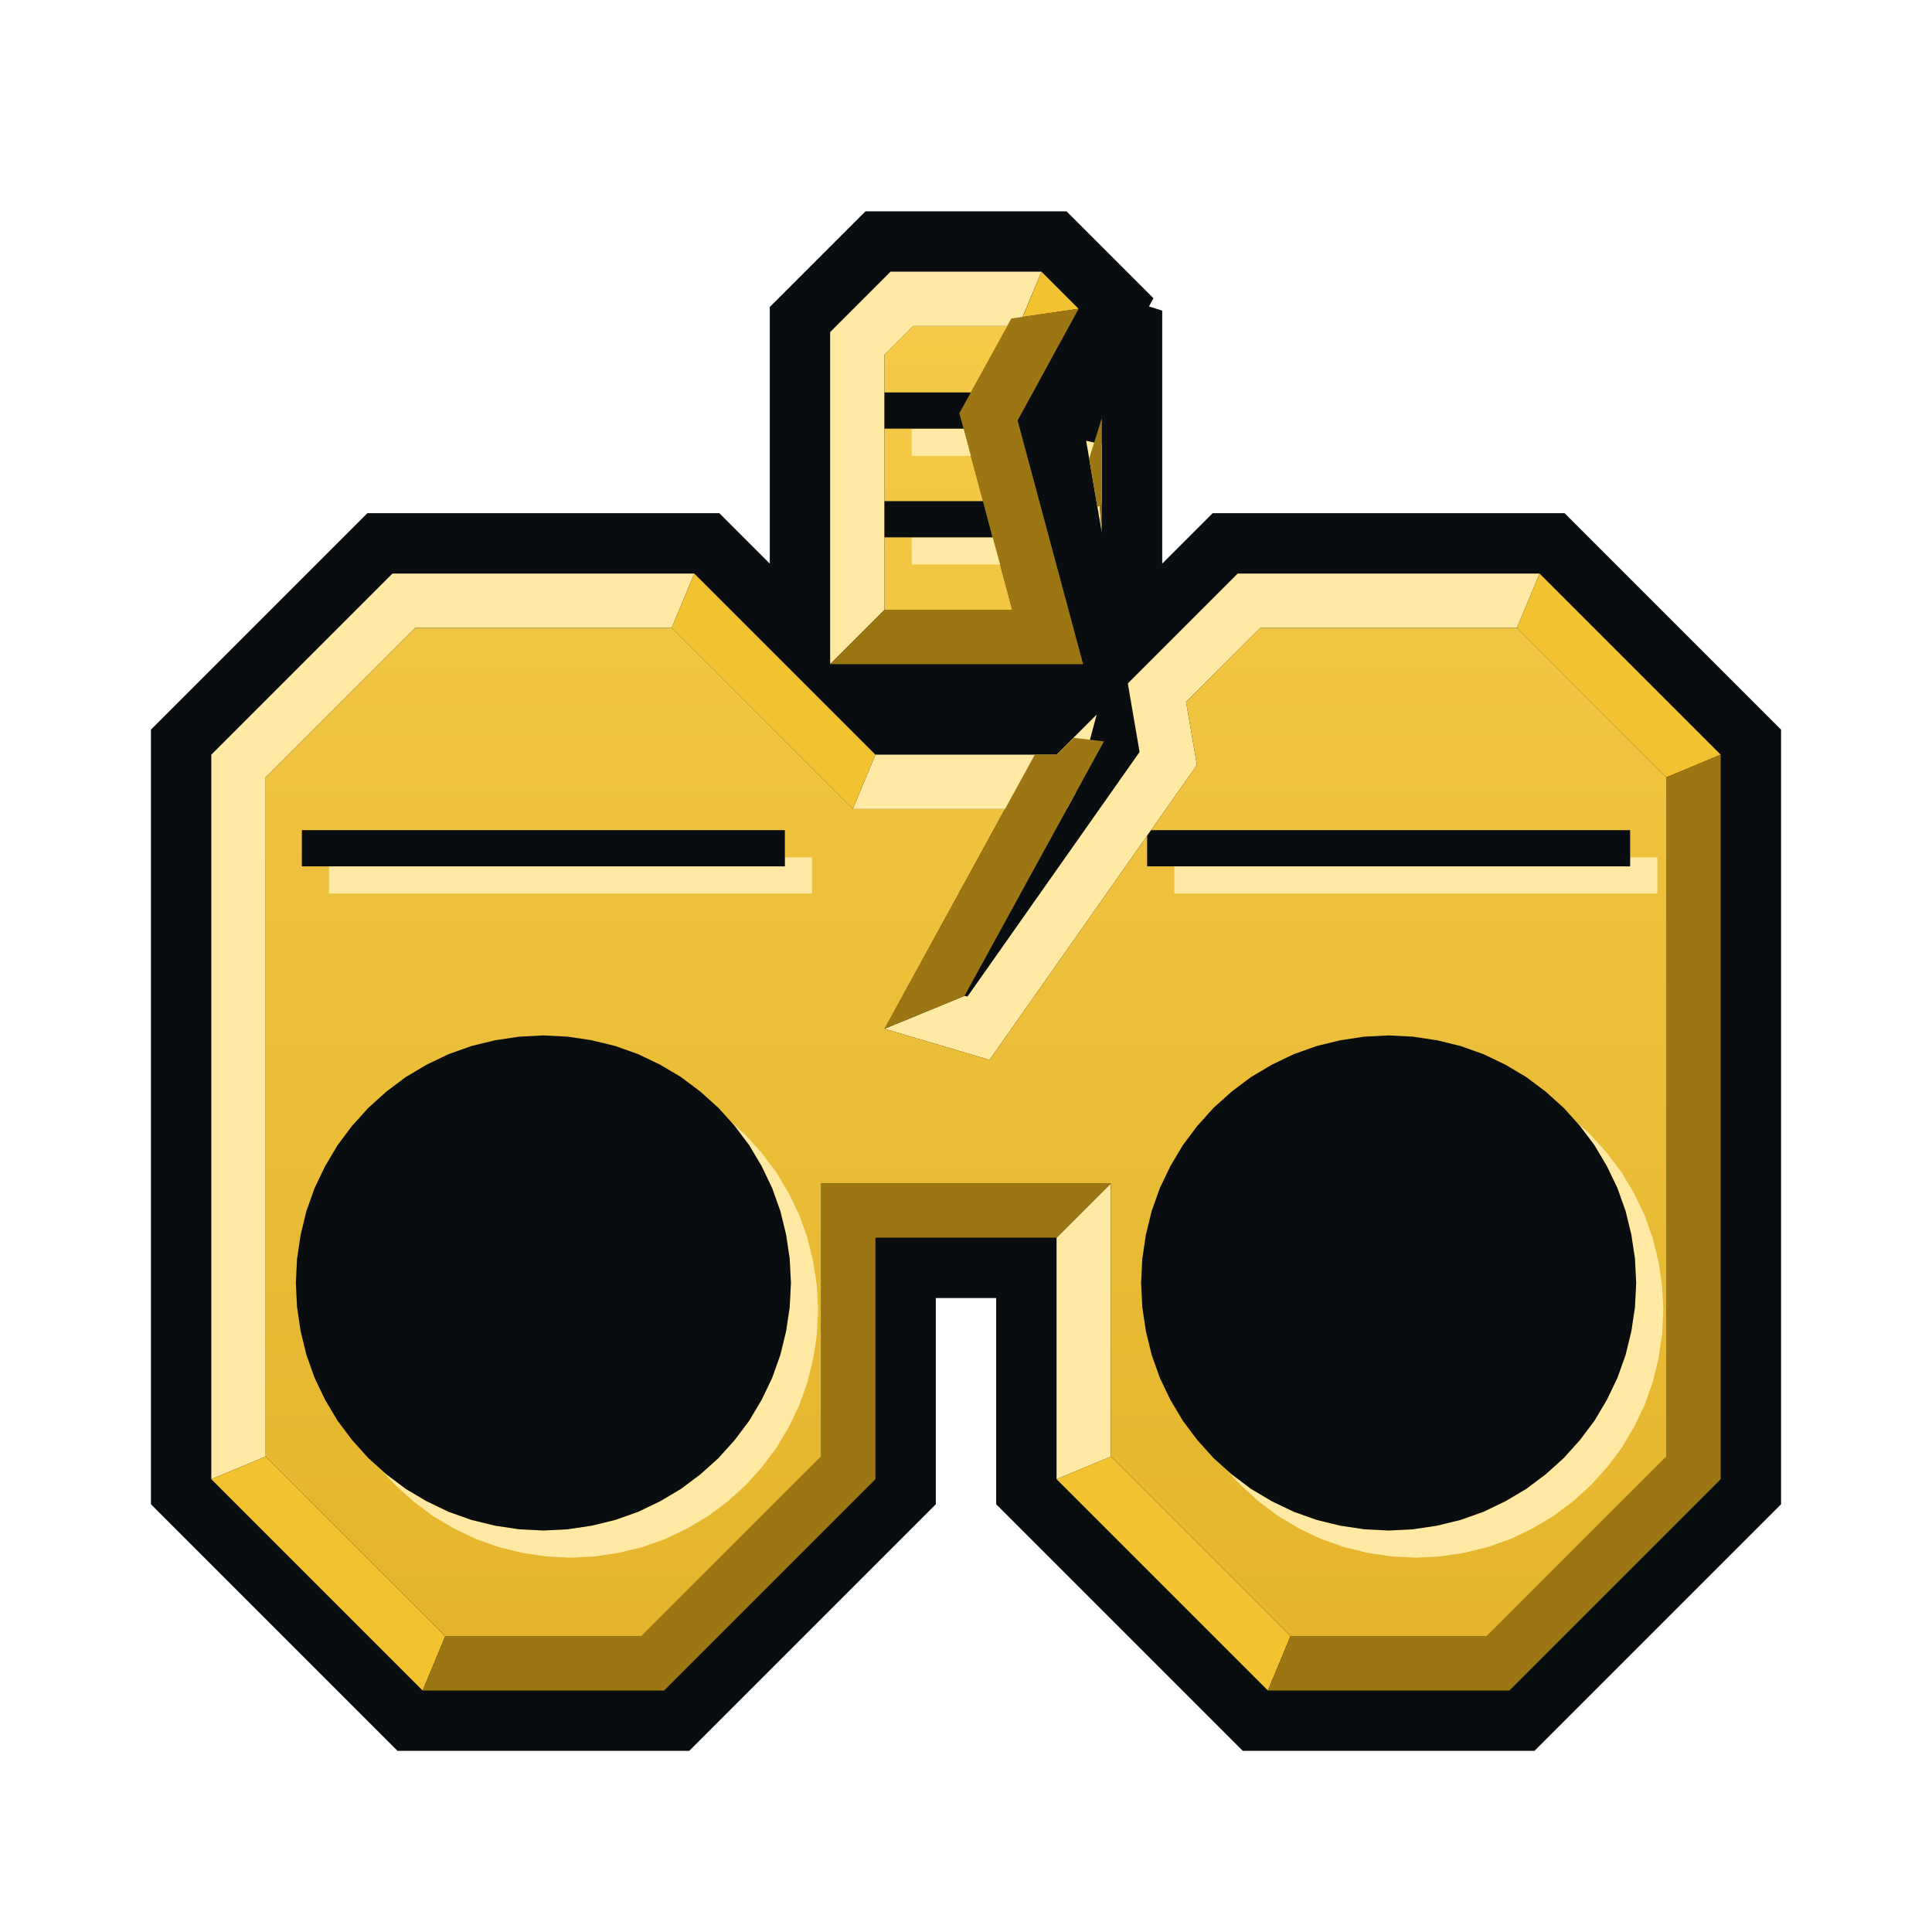
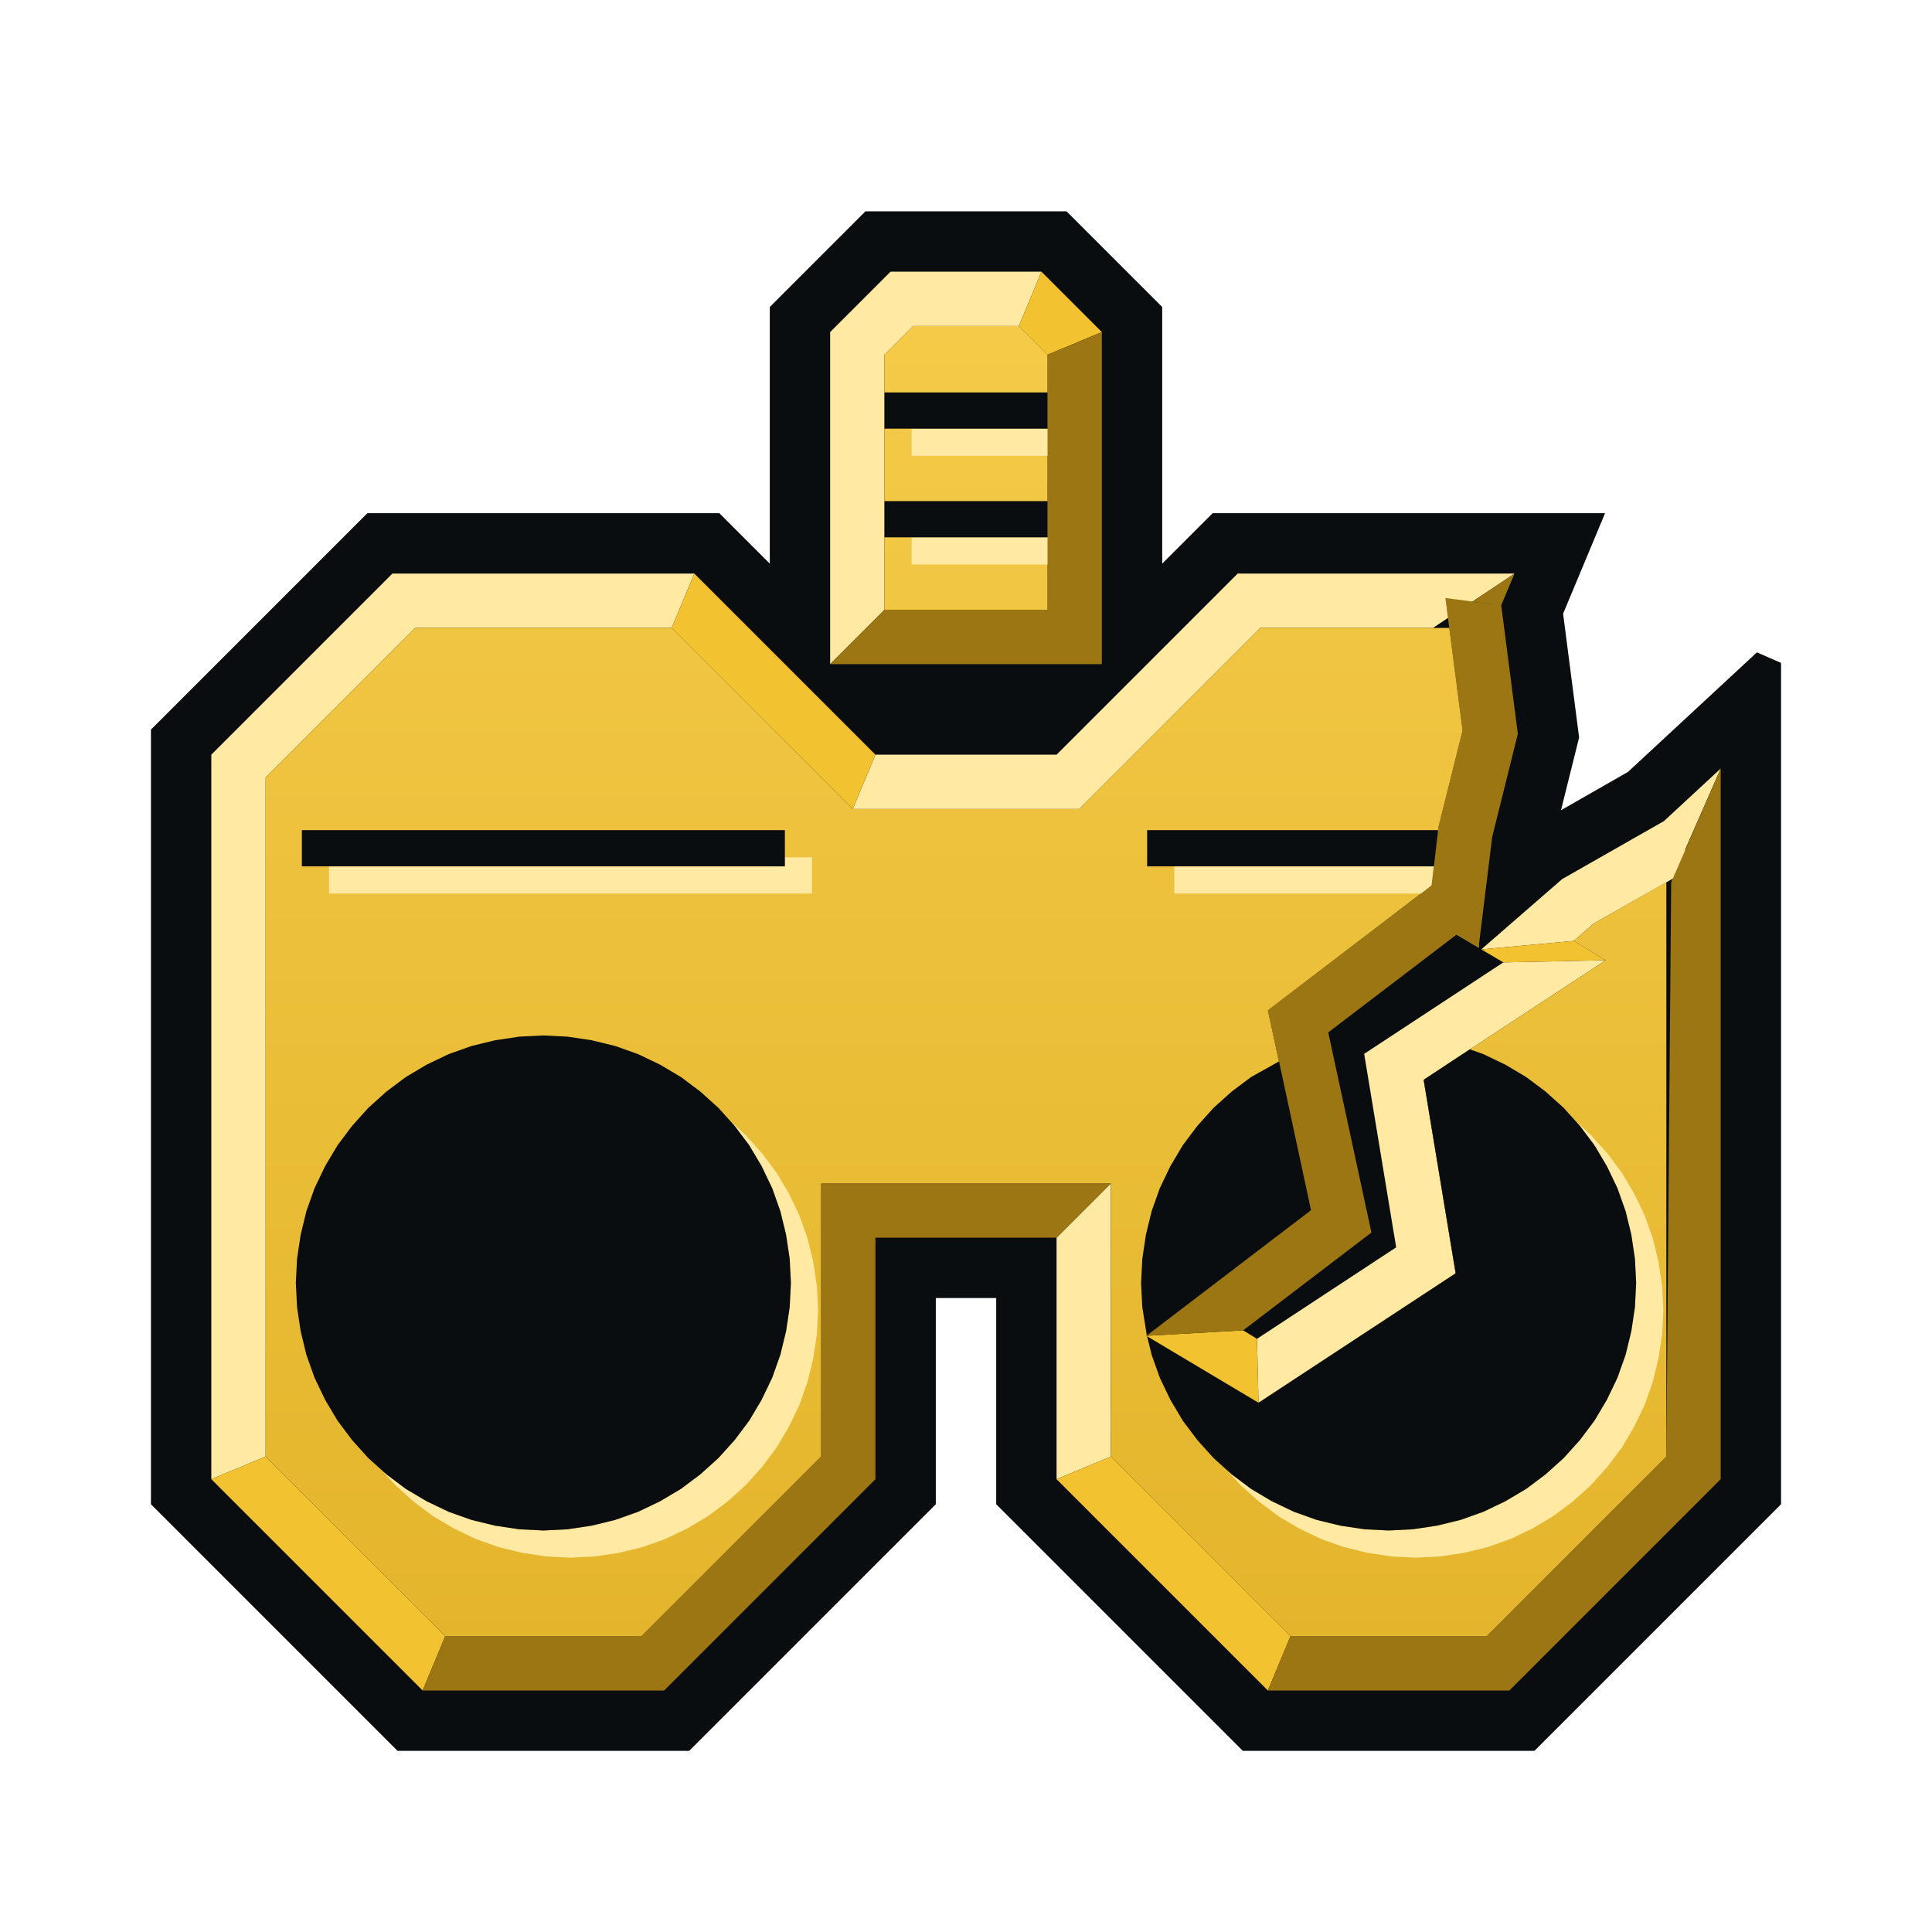
<svg xmlns="http://www.w3.org/2000/svg" viewBox="0 0 64 64" width="64" height="64">
  <defs>
    <linearGradient id="g1" gradientUnits="userSpaceOnUse" x1="0.00" y1="9.00" x2="0.00" y2="56.00">
      <stop offset="0.000" stop-color="#F5CB49" />
      <stop offset="1.000" stop-color="#E3B42B" />
    </linearGradient>
  </defs>
-   <path fill="#0A0D10" fill-rule="evenodd" d="M25.5 18.67L23.83 17L12.17 17L5 24.17L5 49.83L13.17 58L22.83 58L31 49.83L31 43L33 43L33 49.83L41.17 58L50.83 58L59 49.83L59 24.17L51.83 17L40.17 17L38.5 18.67L38.5 10.29L38.06 10.15L38.21 9.88L35.33 7L28.67 7L25.5 10.17Z" />
-   <path fill="#FFE9A3" fill-rule="evenodd" d="M29.3 20.2L29.3 11.75L30.25 10.8L33.75 10.8L34.5 9L29.5 9L27.5 11L27.5 22ZM7 49L8.8 48.25L8.8 25.75L13.75 20.8L22.25 20.8L23 19L13 19L7 25ZM28.25 26.8L35.34 26.8L35.63 26.27L36.33 23.67L35 25L29 25ZM32.78 35.11L39.65 25.34L39.29 23.25L41.75 20.8L50.25 20.8L51 19L41 19L37.36 22.64L37.75 24.91L32.05 33.01L31.95 32.99L29.3 34.08ZM36.5 16.68L36.5 14.72L35.98 14.6L36.5 17.65L36.43 16.77ZM36.8 39.2L35 41L35 49L36.8 48.25Z" />
-   <path fill="#F2C230" fill-rule="evenodd" d="M35.73 10.23L34.5 9L33.88 10.5ZM51 19L50.25 20.8L55.2 25.75L57 25ZM23 19L22.25 20.8L28.25 26.8L29 25ZM14.75 54.2L8.8 48.25L7 49L14 56ZM42.75 54.2L36.8 48.25L35 49L42 56Z" />
-   <path fill="#9C7612" fill-rule="evenodd" d="M33.5 10.55L31.78 13.69L33.53 20.2L29.3 20.2L27.5 22L35.88 22L33.71 13.93L35.73 10.23ZM35.56 24.44L35 25L34.28 25L29.3 34.08L31.95 32.99L36.57 24.56ZM21.25 54.2L14.75 54.2L14 56L22 56L29 49L29 41L35 41L36.8 39.2L27.2 39.2L27.2 48.25ZM36.35 16.78L36.43 16.77L36.5 17.65L36.5 13.85L36.08 15.19ZM50 56L57 49L57 25L55.2 25.75L55.2 48.25L49.25 54.2L42.75 54.2L42 56Z" />
-   <path fill="url(#g1)" fill-rule="evenodd" d="M33.29 26.8L28.25 26.8L22.25 20.8L13.75 20.8L8.8 25.75L8.8 48.25L14.75 54.2L21.25 54.2L27.2 48.25L27.2 39.2L36.8 39.2L36.8 48.25L42.75 54.2L49.25 54.2L55.2 48.25L55.2 25.75L50.25 20.8L41.75 20.8L39.29 23.25L39.65 25.34L32.78 35.11L29.3 34.08ZM33.37 10.8L30.25 10.8L29.3 11.75L29.3 20.2L33.53 20.2L31.78 13.69Z" />
+   <path fill="#0A0D10" fill-rule="evenodd" d="M25.5 18.67L23.83 17L12.17 17L5 24.17L5 49.83L13.17 58L22.83 58L31 49.83L31 43L33 43L33 49.83L41.17 58L50.83 58L59 49.83L59 21.96L58.2 21.61L53.93 25.57L51.71 26.84L52.31 24.43L51.78 20.33L53.17 17L40.17 17L38.5 18.67L38.5 10.17L35.33 7L28.67 7L25.5 10.17Z" />
+   <path fill="#FFE9A3" fill-rule="evenodd" d="M29.3 20.2L29.3 11.75L30.25 10.8L33.75 10.8L34.5 9L29.5 9L27.5 11L27.5 22ZM7 49L8.8 48.25L8.8 25.75L13.75 20.8L22.25 20.8L23 19L13 19L7 25ZM35.75 26.8L41.75 20.8L47.47 20.8L50.17 19L41 19L35 25L29 25L28.25 26.8ZM36.8 39.2L35 41L35 49L36.8 48.25ZM52.8 30.59L56.2 28.66L55.82 28.15L57 25.46L55.12 27.2L51.75 29.12L49.07 31.45L52.13 31.17ZM41.64 44.35L41.69 46.47L48.22 42.18L47.16 35.77L53.19 31.81L49.8 31.88L45.19 34.91L46.25 41.32Z" />
+   <path fill="#F2C230" fill-rule="evenodd" d="M33.75 10.8L34.7 11.75L36.5 11L34.5 9ZM29 25L23 19L22.25 20.8L28.25 26.8ZM48.99 31.32L48.13 28.79L48.25 30.96L48.98 31.39ZM49.07 31.45L49.8 31.88L53.19 31.81L52.13 31.17ZM41.64 44.35L41.18 44.07L37.97 44.25L41.69 46.47ZM7 49L14 56L14.75 54.2L8.8 48.25ZM35 49L42 56L42.75 54.2L36.8 48.25Z" />
+   <path fill="#9C7612" fill-rule="evenodd" d="M36.5 22L36.5 11L34.7 11.75L34.7 20.2L29.3 20.2L27.5 22ZM41.18 44.07L45.43 40.83L44 34.2L48.25 30.96L48.98 31.39L49.43 27.73L50.28 24.31L49.73 20.05L47.88 19.81L48.45 24.2L47.65 27.4L47.42 29.33L42 33.47L43.43 40.09L37.97 44.25ZM27.2 48.25L21.25 54.2L14.75 54.2L14 56L22 56L29 49L29 41L35 41L36.8 39.2L27.2 39.2ZM48.78 19.93L49.73 20.05L50.17 19ZM50 56L57 49L57 25.46L55.36 29.23L55.2 48.25L49.25 54.2L42.75 54.2L42 56Z" />
+   <path fill="url(#g1)" fill-rule="evenodd" d="M36.8 48.25L42.75 54.2L49.25 54.2L55.2 48.25L55.2 29.22L52.8 30.59L52.13 31.17L53.19 31.81L47.16 35.77L48.22 42.18L41.69 46.47L37.97 44.25L43.43 40.09L42 33.47L47.42 29.33L47.65 27.4L48.45 24.2L48.01 20.8L41.75 20.8L35.75 26.8L28.25 26.8L22.25 20.8L13.75 20.8L8.8 25.75L8.8 48.25L14.75 54.2L21.25 54.2L27.2 48.25L27.2 39.2L36.8 39.2ZM34.7 11.75L33.75 10.8L30.25 10.8L29.3 11.75L29.3 20.2L34.7 20.2Z" />
  <path fill="#FFE9A3" fill-rule="evenodd" d="M26.48 40.26L26.13 39.53L25.72 38.84L25.24 38.2L24.7 37.6L24.23 37.17L24.82 37.94L25.23 38.63L25.58 39.36L25.85 40.12L26.04 40.9L26.16 41.7L26.2 42.5L26.16 43.3L26.04 44.1L25.85 44.88L25.58 45.64L25.23 46.37L24.82 47.06L24.34 47.7L23.8 48.3L23.2 48.84L22.56 49.32L21.87 49.73L21.14 50.08L20.38 50.35L19.6 50.54L18.8 50.66L18 50.7L17.2 50.66L16.4 50.54L15.62 50.35L14.86 50.08L14.13 49.73L13.44 49.32L12.67 48.73L13.1 49.2L13.7 49.74L14.34 50.22L15.03 50.63L15.76 50.98L16.52 51.25L17.3 51.44L18.1 51.56L18.9 51.6L19.7 51.56L20.5 51.44L21.28 51.25L22.04 50.98L22.77 50.63L23.46 50.22L24.1 49.74L24.7 49.2L25.24 48.6L25.72 47.96L26.13 47.27L26.48 46.54L26.75 45.78L26.94 45L27.06 44.2L27.1 43.4L27.06 42.6L26.94 41.8L26.75 41.02Z" />
  <path fill="#0A0D10" fill-rule="evenodd" d="M26.04 40.9L25.85 40.12L25.58 39.36L25.23 38.63L24.82 37.94L24.34 37.3L23.8 36.7L23.2 36.16L22.56 35.68L21.87 35.27L21.14 34.92L20.38 34.65L19.6 34.46L18.8 34.34L18 34.3L17.2 34.34L16.4 34.46L15.62 34.65L14.86 34.92L14.13 35.27L13.44 35.68L12.8 36.16L12.2 36.7L11.66 37.3L11.18 37.94L10.77 38.63L10.42 39.36L10.15 40.12L9.96 40.9L9.84 41.7L9.8 42.5L9.84 43.3L9.96 44.1L10.15 44.88L10.42 45.64L10.77 46.37L11.18 47.06L11.66 47.7L12.2 48.3L12.8 48.84L13.44 49.32L14.13 49.73L14.86 50.08L15.62 50.35L16.4 50.54L17.2 50.66L18 50.7L18.8 50.66L19.6 50.54L20.38 50.35L21.14 50.08L21.87 49.73L22.56 49.32L23.2 48.84L23.8 48.3L24.34 47.7L24.82 47.06L25.23 46.37L25.58 45.64L25.85 44.88L26.04 44.1L26.16 43.3L26.2 42.5L26.16 41.7Z" />
  <path fill="#FFE9A3" fill-rule="evenodd" d="M54.48 40.26L54.13 39.53L53.72 38.84L53.24 38.2L52.7 37.6L52.23 37.17L52.82 37.94L53.23 38.63L53.58 39.36L53.85 40.12L54.04 40.9L54.16 41.7L54.2 42.5L54.16 43.3L54.04 44.1L53.85 44.88L53.58 45.64L53.23 46.37L52.82 47.06L52.34 47.7L51.8 48.3L51.2 48.84L50.56 49.32L49.87 49.73L49.14 50.08L48.38 50.35L47.6 50.54L46.8 50.66L46 50.7L45.2 50.66L44.4 50.54L43.62 50.35L42.86 50.08L42.13 49.73L41.44 49.32L40.67 48.73L41.1 49.2L41.7 49.74L42.34 50.22L43.03 50.63L43.76 50.98L44.52 51.25L45.3 51.44L46.1 51.56L46.9 51.6L47.7 51.56L48.5 51.44L49.28 51.25L50.04 50.98L50.77 50.63L51.46 50.22L52.1 49.74L52.7 49.2L53.24 48.6L53.72 47.96L54.13 47.27L54.48 46.54L54.75 45.78L54.94 45L55.06 44.2L55.1 43.4L55.06 42.6L54.94 41.8L54.75 41.02Z" />
-   <path fill="#0A0D10" fill-rule="evenodd" d="M54.04 40.9L53.85 40.12L53.58 39.36L53.23 38.63L52.82 37.94L52.34 37.3L51.8 36.7L51.2 36.16L50.56 35.68L49.87 35.27L49.14 34.92L48.38 34.65L47.6 34.46L46.8 34.34L46 34.3L45.2 34.34L44.4 34.46L43.62 34.65L42.86 34.92L42.13 35.27L41.44 35.68L40.8 36.16L40.2 36.7L39.66 37.3L39.18 37.94L38.77 38.63L38.42 39.36L38.15 40.12L37.96 40.9L37.84 41.7L37.8 42.5L37.84 43.3L37.96 44.1L38.15 44.88L38.42 45.64L38.77 46.37L39.18 47.06L39.66 47.7L40.2 48.3L40.8 48.84L41.44 49.32L42.13 49.73L42.86 50.08L43.62 50.35L44.4 50.54L45.2 50.66L46 50.7L46.8 50.66L47.6 50.54L48.38 50.35L49.14 50.08L49.87 49.73L50.56 49.32L51.2 48.84L51.8 48.3L52.34 47.7L52.82 47.06L53.23 46.37L53.58 45.64L53.85 44.88L54.04 44.1L54.16 43.3L54.2 42.5L54.16 41.7Z" />
-   <path fill="#FFE9A3" fill-rule="evenodd" d="M30.2 15.1L32.16 15.1L31.84 13.9L31.92 14.2L30.2 14.2ZM30.2 18.7L33.13 18.7L32.8 17.5L32.88 17.8L30.2 17.8Z" />
-   <path fill="#0A0D10" fill-rule="evenodd" d="M31.92 14.2L31.78 13.69L32.16 13L29.3 13L29.3 14.2ZM32.88 17.8L32.56 16.6L29.3 16.6L29.3 17.8Z" />
-   <path fill="#FFE9A3" fill-rule="evenodd" d="M26 28.4L26 28.7L10.9 28.7L10.9 29.6L26.9 29.6L26.9 28.4ZM54 28.4L54 28.7L38.9 28.7L38.9 29.6L54.9 29.6L54.9 28.4Z" />
-   <path fill="#0A0D10" fill-rule="evenodd" d="M26 28.7L26 27.5L10 27.5L10 28.7ZM54 28.7L54 27.5L38.13 27.5L38 27.69L38 28.7Z" />
+   <path fill="#0A0D10" fill-rule="evenodd" d="M54.04 40.9L53.85 40.12L53.58 39.36L53.23 38.63L52.82 37.94L52.34 37.3L51.8 36.7L51.2 36.16L50.56 35.68L49.87 35.27L49.14 34.92L48.69 34.76L47.16 35.77L48.22 42.18L41.69 46.47L38 44.27L38.15 44.88L38.42 45.64L38.77 46.37L39.18 47.06L39.66 47.7L40.2 48.3L40.8 48.84L41.44 49.32L42.13 49.73L42.86 50.08L43.62 50.35L44.4 50.54L45.2 50.66L46 50.7L46.8 50.66L47.6 50.54L48.38 50.35L49.14 50.08L49.87 49.73L50.56 49.32L51.2 48.84L51.8 48.3L52.34 47.7L52.82 47.06L53.23 46.37L53.58 45.64L53.85 44.88L54.04 44.1L54.16 43.3L54.2 42.5L54.16 41.7ZM42.37 35.16L41.44 35.68L40.8 36.16L40.2 36.7L39.66 37.3L39.18 37.94L38.77 38.63L38.42 39.36L38.15 40.12L37.96 40.9L37.84 41.7L37.8 42.5L37.84 43.3L37.99 44.24L43.43 40.09Z" />
+   <path fill="#FFE9A3" fill-rule="evenodd" d="M30.2 15.1L34.7 15.1L34.7 14.2L30.2 14.2ZM30.2 18.7L34.7 18.7L34.7 17.8L30.2 17.8Z" />
+   <path fill="#0A0D10" fill-rule="evenodd" d="M34.7 14.2L34.7 13L29.3 13L29.3 14.2ZM34.7 17.8L34.7 16.6L29.3 16.6L29.3 17.8Z" />
+   <path fill="#FFE9A3" fill-rule="evenodd" d="M26 28.4L26 28.7L10.9 28.7L10.9 29.6L26.9 29.6L26.9 28.4ZM38.9 29.6L47.07 29.6L47.42 29.33L47.52 28.49L47.5 28.7L38.9 28.7Z" />
+   <path fill="#0A0D10" fill-rule="evenodd" d="M26 28.7L26 27.5L10 27.5L10 28.7ZM47.5 28.7L47.64 27.5L38 27.5L38 28.7Z" />
</svg>
